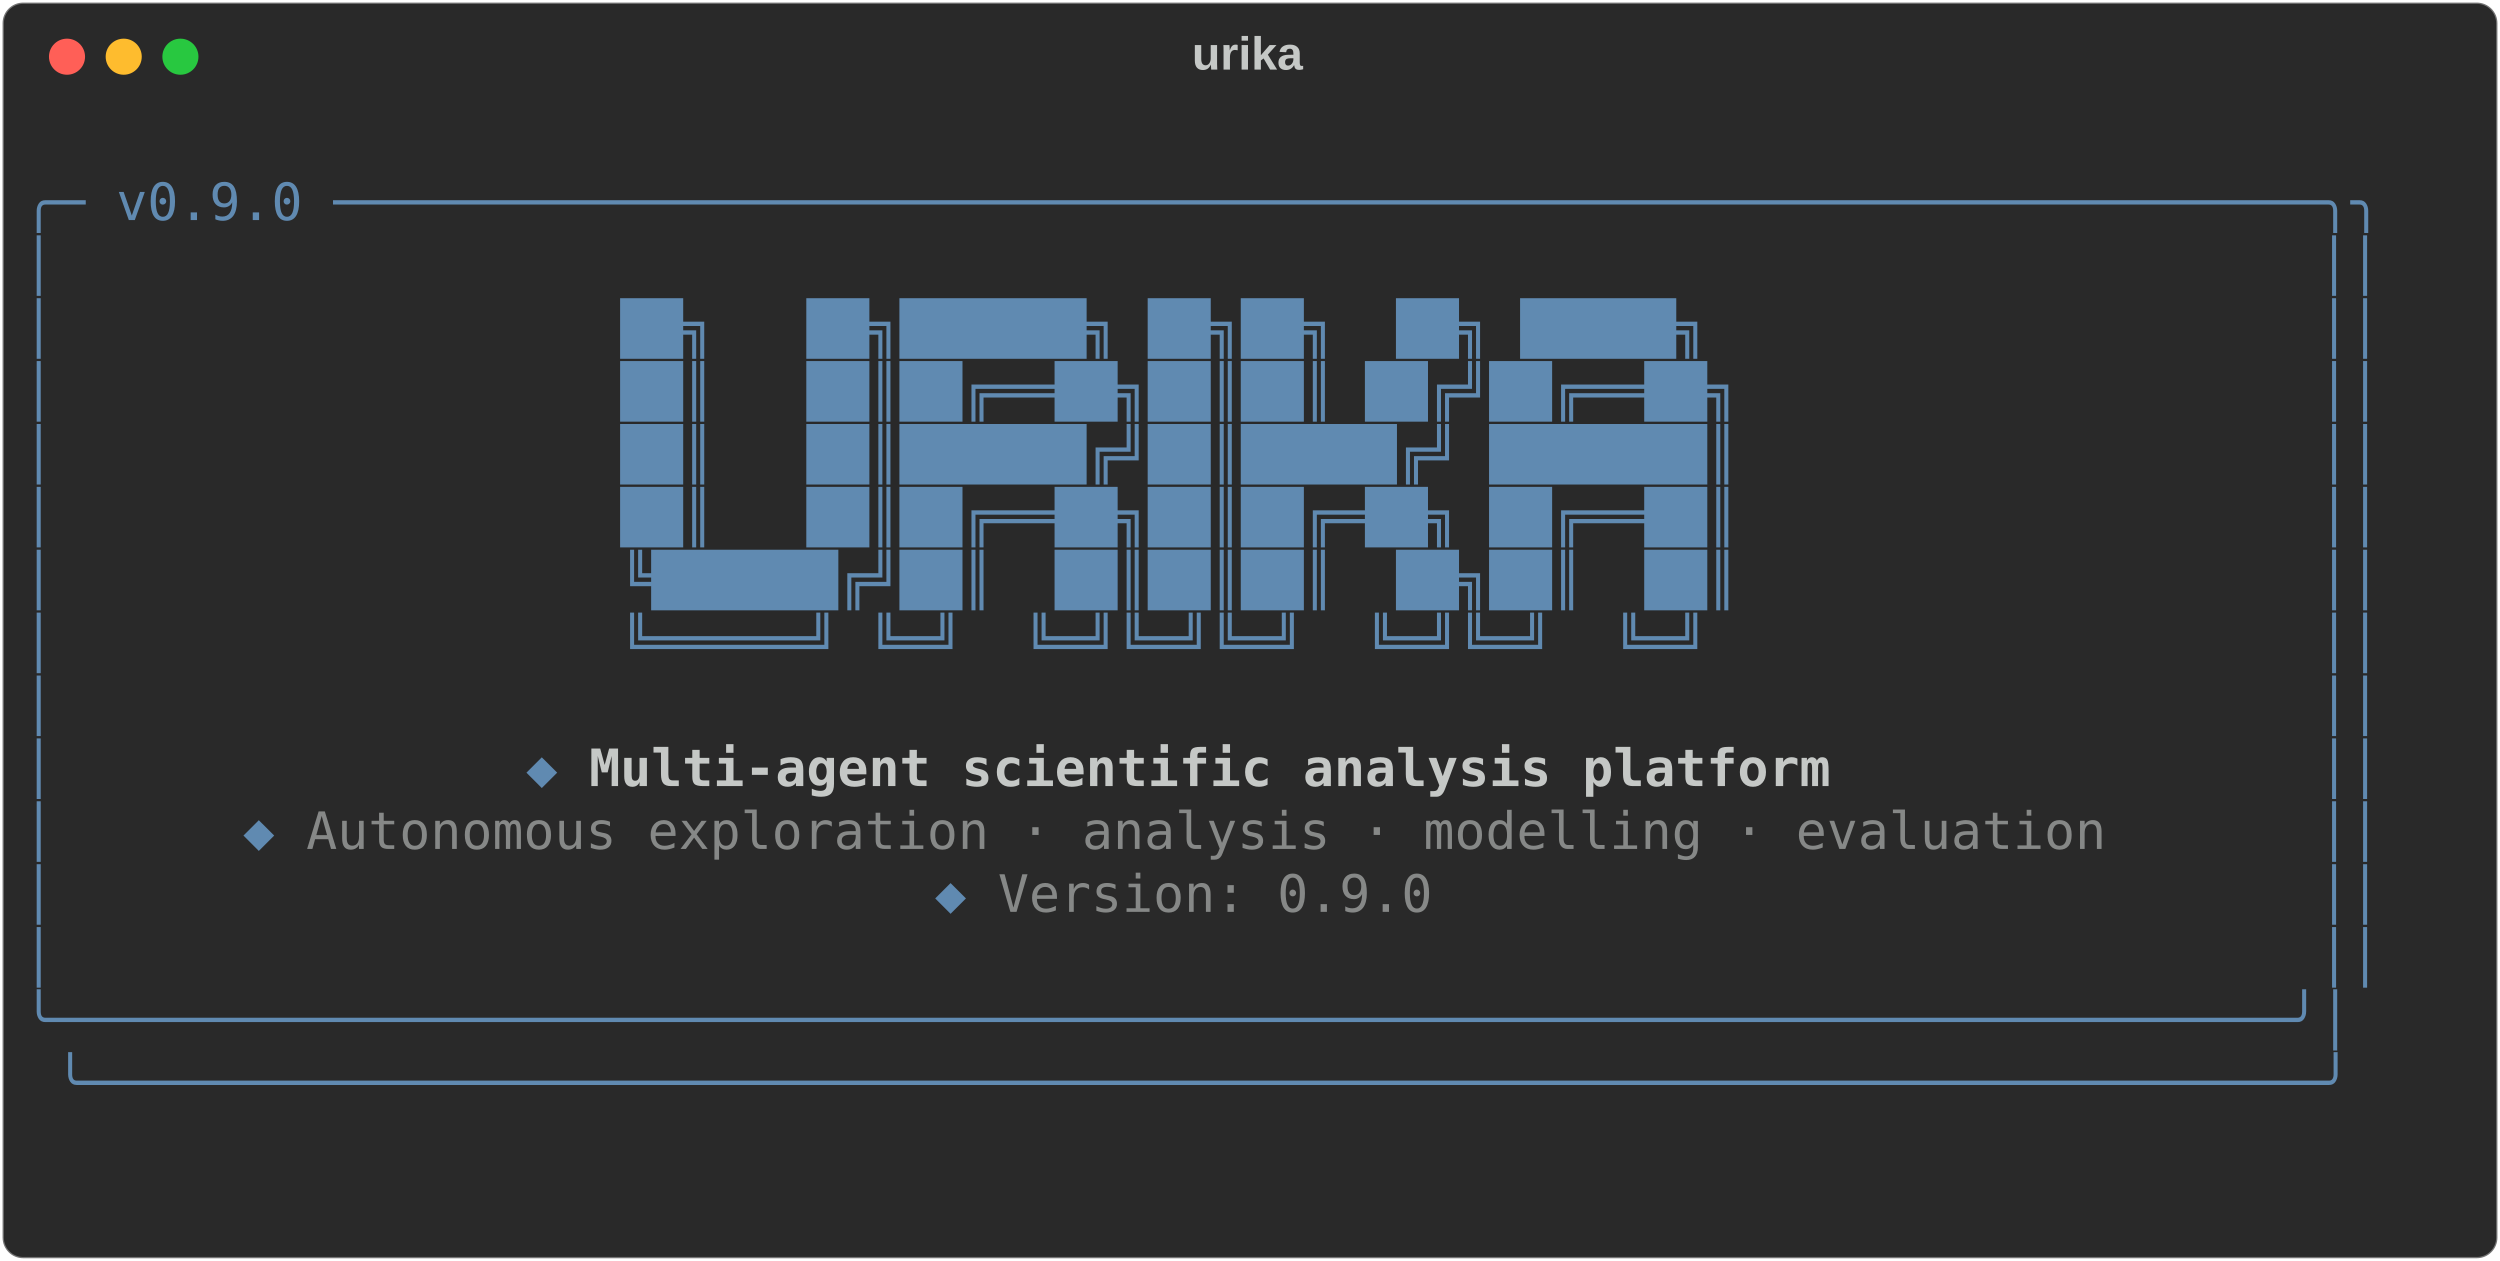
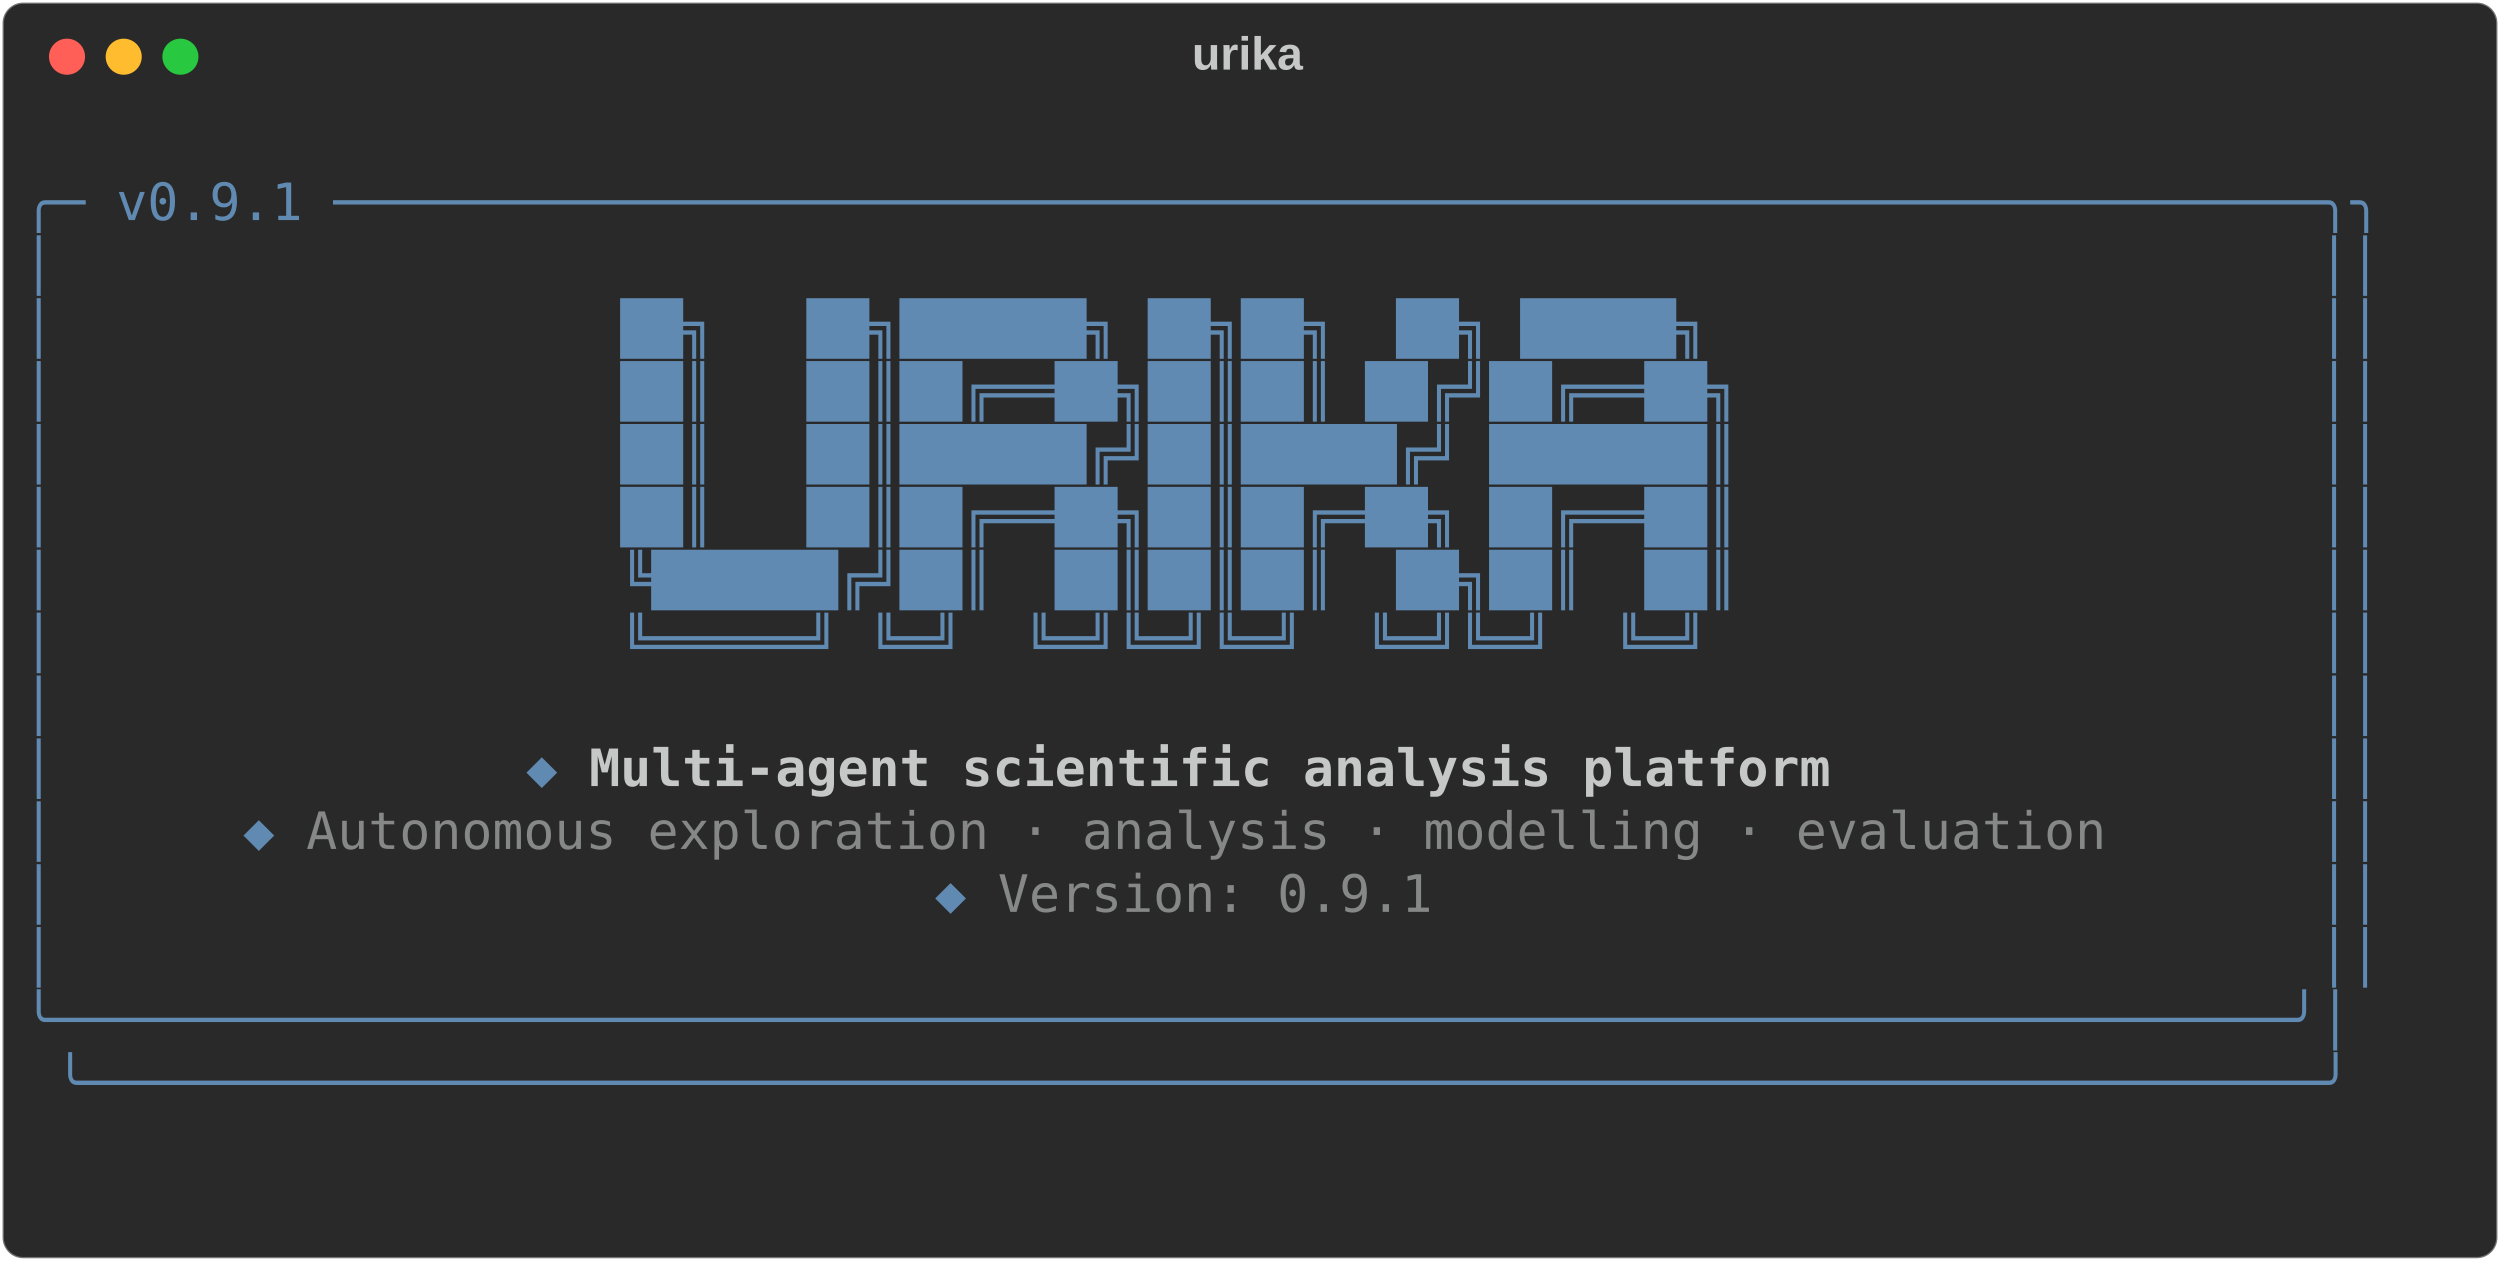
<svg xmlns="http://www.w3.org/2000/svg" class="rich-terminal" viewBox="0 0 970 489.2">
  <style>

    @font-face {
        font-family: "JetBrains Mono", "Fira Code";
        src: local("FiraCode-Regular"),
                url("https://cdnjs.cloudflare.com/ajax/libs/firacode/6.2.0/woff2/FiraCode-Regular.woff2") format("woff2"),
                url("https://cdnjs.cloudflare.com/ajax/libs/firacode/6.2.0/woff/FiraCode-Regular.woff") format("woff");
        font-style: normal;
        font-weight: 400;
    }
    @font-face {
        font-family: "JetBrains Mono", "Fira Code";
        src: local("FiraCode-Bold"),
                url("https://cdnjs.cloudflare.com/ajax/libs/firacode/6.2.0/woff2/FiraCode-Bold.woff2") format("woff2"),
                url("https://cdnjs.cloudflare.com/ajax/libs/firacode/6.2.0/woff/FiraCode-Bold.woff") format("woff");
        font-style: bold;
        font-weight: 700;
    }

-     .terminal-1344080309-matrix {
+     .terminal-1760233911-matrix {
        font-family: JetBrains Mono, Fira Code, DejaVu Sans Mono, monospace;
        font-size: 20px;
        line-height: 24.4px;
        font-variant-east-asian: full-width;
    }

-     .terminal-1344080309-title {
+     .terminal-1760233911-title {
        font-size: 18px;
        font-weight: bold;
        font-family: arial;
    }

-     .terminal-1344080309-r1 { fill: #c5c8c6 }
- .terminal-1344080309-r2 { fill: #608ab1 }
- .terminal-1344080309-r3 { fill: #c5c8c6;font-weight: bold }
- .terminal-1344080309-r4 { fill: #868887 }
+     .terminal-1760233911-r1 { fill: #c5c8c6 }
+ .terminal-1760233911-r2 { fill: #608ab1 }
+ .terminal-1760233911-r3 { fill: #c5c8c6;font-weight: bold }
+ .terminal-1760233911-r4 { fill: #868887 }
    </style>
  <defs>
-     <clipPath id="terminal-1344080309-clip-terminal">
+     <clipPath id="terminal-1760233911-clip-terminal">
      <rect x="0" y="0" width="950.6" height="438.2" />
    </clipPath>
-     <clipPath id="terminal-1344080309-line-0">
+     <clipPath id="terminal-1760233911-line-0">
      <rect x="0" y="1.5" width="951.6" height="24.65" />
    </clipPath>
-     <clipPath id="terminal-1344080309-line-1">
+     <clipPath id="terminal-1760233911-line-1">
      <rect x="0" y="25.9" width="951.6" height="24.65" />
    </clipPath>
-     <clipPath id="terminal-1344080309-line-2">
+     <clipPath id="terminal-1760233911-line-2">
      <rect x="0" y="50.3" width="951.6" height="24.65" />
    </clipPath>
-     <clipPath id="terminal-1344080309-line-3">
+     <clipPath id="terminal-1760233911-line-3">
      <rect x="0" y="74.7" width="951.6" height="24.65" />
    </clipPath>
-     <clipPath id="terminal-1344080309-line-4">
+     <clipPath id="terminal-1760233911-line-4">
      <rect x="0" y="99.1" width="951.6" height="24.65" />
    </clipPath>
-     <clipPath id="terminal-1344080309-line-5">
+     <clipPath id="terminal-1760233911-line-5">
      <rect x="0" y="123.5" width="951.6" height="24.65" />
    </clipPath>
-     <clipPath id="terminal-1344080309-line-6">
+     <clipPath id="terminal-1760233911-line-6">
      <rect x="0" y="147.9" width="951.6" height="24.65" />
    </clipPath>
-     <clipPath id="terminal-1344080309-line-7">
+     <clipPath id="terminal-1760233911-line-7">
      <rect x="0" y="172.3" width="951.6" height="24.65" />
    </clipPath>
-     <clipPath id="terminal-1344080309-line-8">
+     <clipPath id="terminal-1760233911-line-8">
      <rect x="0" y="196.7" width="951.6" height="24.65" />
    </clipPath>
-     <clipPath id="terminal-1344080309-line-9">
+     <clipPath id="terminal-1760233911-line-9">
      <rect x="0" y="221.1" width="951.6" height="24.65" />
    </clipPath>
-     <clipPath id="terminal-1344080309-line-10">
+     <clipPath id="terminal-1760233911-line-10">
      <rect x="0" y="245.5" width="951.6" height="24.65" />
    </clipPath>
-     <clipPath id="terminal-1344080309-line-11">
+     <clipPath id="terminal-1760233911-line-11">
      <rect x="0" y="269.9" width="951.6" height="24.65" />
    </clipPath>
-     <clipPath id="terminal-1344080309-line-12">
+     <clipPath id="terminal-1760233911-line-12">
      <rect x="0" y="294.3" width="951.6" height="24.65" />
    </clipPath>
-     <clipPath id="terminal-1344080309-line-13">
+     <clipPath id="terminal-1760233911-line-13">
      <rect x="0" y="318.7" width="951.6" height="24.65" />
    </clipPath>
-     <clipPath id="terminal-1344080309-line-14">
+     <clipPath id="terminal-1760233911-line-14">
      <rect x="0" y="343.1" width="951.6" height="24.65" />
    </clipPath>
-     <clipPath id="terminal-1344080309-line-15">
+     <clipPath id="terminal-1760233911-line-15">
      <rect x="0" y="367.5" width="951.6" height="24.65" />
    </clipPath>
-     <clipPath id="terminal-1344080309-line-16">
+     <clipPath id="terminal-1760233911-line-16">
      <rect x="0" y="391.9" width="951.6" height="24.65" />
    </clipPath>
  </defs>
  <rect fill="#292929" stroke="rgba(255,255,255,0.35)" stroke-width="1" x="1" y="1" width="968" height="487.2" rx="8" />
-   <text class="terminal-1344080309-title" fill="#c5c8c6" text-anchor="middle" x="484" y="27">urika</text>
+   <text class="terminal-1760233911-title" fill="#c5c8c6" text-anchor="middle" x="484" y="27">urika</text>
  <g transform="translate(26,22)">
    <circle cx="0" cy="0" r="7" fill="#ff5f57" />
    <circle cx="22" cy="0" r="7" fill="#febc2e" />
    <circle cx="44" cy="0" r="7" fill="#28c840" />
  </g>
-   <g transform="translate(9, 41)" clip-path="url(#terminal-1344080309-clip-terminal)">
-     <g class="terminal-1344080309-matrix">
-       <text class="terminal-1344080309-r1" x="951.6" y="20" textLength="12.2" clip-path="url(#terminal-1344080309-line-0)">
+   <g transform="translate(9, 41)" clip-path="url(#terminal-1760233911-clip-terminal)">
+     <g class="terminal-1760233911-matrix">
+       <text class="terminal-1760233911-r1" x="951.6" y="20" textLength="12.2" clip-path="url(#terminal-1760233911-line-0)">
</text>
-       <text class="terminal-1344080309-r2" x="0" y="44.4" textLength="927.2" clip-path="url(#terminal-1344080309-line-1)">╭─ v0.9.0 ────────────────────────────────────────────────────────────────╮╮</text>
-       <text class="terminal-1344080309-r1" x="951.6" y="44.4" textLength="12.2" clip-path="url(#terminal-1344080309-line-1)">
+       <text class="terminal-1760233911-r2" x="0" y="44.4" textLength="927.2" clip-path="url(#terminal-1760233911-line-1)">╭─ v0.9.1 ────────────────────────────────────────────────────────────────╮╮</text>
+       <text class="terminal-1760233911-r1" x="951.6" y="44.4" textLength="12.2" clip-path="url(#terminal-1760233911-line-1)">
</text>
-       <text class="terminal-1344080309-r2" x="0" y="68.8" textLength="12.2" clip-path="url(#terminal-1344080309-line-2)">│</text>
-       <text class="terminal-1344080309-r2" x="890.6" y="68.8" textLength="24.4" clip-path="url(#terminal-1344080309-line-2)">││</text>
-       <text class="terminal-1344080309-r1" x="951.6" y="68.8" textLength="12.2" clip-path="url(#terminal-1344080309-line-2)">
+       <text class="terminal-1760233911-r2" x="0" y="68.8" textLength="12.2" clip-path="url(#terminal-1760233911-line-2)">│</text>
+       <text class="terminal-1760233911-r2" x="890.6" y="68.8" textLength="24.4" clip-path="url(#terminal-1760233911-line-2)">││</text>
+       <text class="terminal-1760233911-r1" x="951.6" y="68.8" textLength="12.2" clip-path="url(#terminal-1760233911-line-2)">
</text>
-       <text class="terminal-1344080309-r2" x="0" y="93.2" textLength="12.2" clip-path="url(#terminal-1344080309-line-3)">│</text>
-       <text class="terminal-1344080309-r2" x="231.8" y="93.2" textLength="439.2" clip-path="url(#terminal-1344080309-line-3)">██╗   ██╗██████╗ ██╗██╗  ██╗ █████╗ </text>
-       <text class="terminal-1344080309-r2" x="890.6" y="93.2" textLength="24.4" clip-path="url(#terminal-1344080309-line-3)">││</text>
-       <text class="terminal-1344080309-r1" x="951.6" y="93.2" textLength="12.2" clip-path="url(#terminal-1344080309-line-3)">
+       <text class="terminal-1760233911-r2" x="0" y="93.2" textLength="12.2" clip-path="url(#terminal-1760233911-line-3)">│</text>
+       <text class="terminal-1760233911-r2" x="231.8" y="93.2" textLength="439.2" clip-path="url(#terminal-1760233911-line-3)">██╗   ██╗██████╗ ██╗██╗  ██╗ █████╗ </text>
+       <text class="terminal-1760233911-r2" x="890.6" y="93.2" textLength="24.4" clip-path="url(#terminal-1760233911-line-3)">││</text>
+       <text class="terminal-1760233911-r1" x="951.6" y="93.2" textLength="12.2" clip-path="url(#terminal-1760233911-line-3)">
</text>
-       <text class="terminal-1344080309-r2" x="0" y="117.6" textLength="12.2" clip-path="url(#terminal-1344080309-line-4)">│</text>
-       <text class="terminal-1344080309-r2" x="231.8" y="117.6" textLength="439.2" clip-path="url(#terminal-1344080309-line-4)">██║   ██║██╔══██╗██║██║ ██╔╝██╔══██╗</text>
-       <text class="terminal-1344080309-r2" x="890.6" y="117.6" textLength="24.4" clip-path="url(#terminal-1344080309-line-4)">││</text>
-       <text class="terminal-1344080309-r1" x="951.6" y="117.6" textLength="12.2" clip-path="url(#terminal-1344080309-line-4)">
+       <text class="terminal-1760233911-r2" x="0" y="117.6" textLength="12.2" clip-path="url(#terminal-1760233911-line-4)">│</text>
+       <text class="terminal-1760233911-r2" x="231.8" y="117.6" textLength="439.2" clip-path="url(#terminal-1760233911-line-4)">██║   ██║██╔══██╗██║██║ ██╔╝██╔══██╗</text>
+       <text class="terminal-1760233911-r2" x="890.6" y="117.6" textLength="24.4" clip-path="url(#terminal-1760233911-line-4)">││</text>
+       <text class="terminal-1760233911-r1" x="951.6" y="117.6" textLength="12.2" clip-path="url(#terminal-1760233911-line-4)">
</text>
-       <text class="terminal-1344080309-r2" x="0" y="142" textLength="12.2" clip-path="url(#terminal-1344080309-line-5)">│</text>
-       <text class="terminal-1344080309-r2" x="231.8" y="142" textLength="439.2" clip-path="url(#terminal-1344080309-line-5)">██║   ██║██████╔╝██║█████╔╝ ███████║</text>
-       <text class="terminal-1344080309-r2" x="890.6" y="142" textLength="24.4" clip-path="url(#terminal-1344080309-line-5)">││</text>
-       <text class="terminal-1344080309-r1" x="951.6" y="142" textLength="12.2" clip-path="url(#terminal-1344080309-line-5)">
+       <text class="terminal-1760233911-r2" x="0" y="142" textLength="12.2" clip-path="url(#terminal-1760233911-line-5)">│</text>
+       <text class="terminal-1760233911-r2" x="231.8" y="142" textLength="439.2" clip-path="url(#terminal-1760233911-line-5)">██║   ██║██████╔╝██║█████╔╝ ███████║</text>
+       <text class="terminal-1760233911-r2" x="890.6" y="142" textLength="24.4" clip-path="url(#terminal-1760233911-line-5)">││</text>
+       <text class="terminal-1760233911-r1" x="951.6" y="142" textLength="12.2" clip-path="url(#terminal-1760233911-line-5)">
</text>
-       <text class="terminal-1344080309-r2" x="0" y="166.4" textLength="12.2" clip-path="url(#terminal-1344080309-line-6)">│</text>
-       <text class="terminal-1344080309-r2" x="231.8" y="166.4" textLength="439.2" clip-path="url(#terminal-1344080309-line-6)">██║   ██║██╔══██╗██║██╔═██╗ ██╔══██║</text>
-       <text class="terminal-1344080309-r2" x="890.6" y="166.4" textLength="24.4" clip-path="url(#terminal-1344080309-line-6)">││</text>
-       <text class="terminal-1344080309-r1" x="951.6" y="166.4" textLength="12.2" clip-path="url(#terminal-1344080309-line-6)">
+       <text class="terminal-1760233911-r2" x="0" y="166.4" textLength="12.2" clip-path="url(#terminal-1760233911-line-6)">│</text>
+       <text class="terminal-1760233911-r2" x="231.8" y="166.4" textLength="439.2" clip-path="url(#terminal-1760233911-line-6)">██║   ██║██╔══██╗██║██╔═██╗ ██╔══██║</text>
+       <text class="terminal-1760233911-r2" x="890.6" y="166.4" textLength="24.4" clip-path="url(#terminal-1760233911-line-6)">││</text>
+       <text class="terminal-1760233911-r1" x="951.6" y="166.4" textLength="12.2" clip-path="url(#terminal-1760233911-line-6)">
</text>
-       <text class="terminal-1344080309-r2" x="0" y="190.8" textLength="12.2" clip-path="url(#terminal-1344080309-line-7)">│</text>
-       <text class="terminal-1344080309-r2" x="231.8" y="190.8" textLength="439.2" clip-path="url(#terminal-1344080309-line-7)">╚██████╔╝██║  ██║██║██║  ██╗██║  ██║</text>
-       <text class="terminal-1344080309-r2" x="890.6" y="190.8" textLength="24.4" clip-path="url(#terminal-1344080309-line-7)">││</text>
-       <text class="terminal-1344080309-r1" x="951.6" y="190.8" textLength="12.2" clip-path="url(#terminal-1344080309-line-7)">
+       <text class="terminal-1760233911-r2" x="0" y="190.8" textLength="12.2" clip-path="url(#terminal-1760233911-line-7)">│</text>
+       <text class="terminal-1760233911-r2" x="231.8" y="190.8" textLength="439.2" clip-path="url(#terminal-1760233911-line-7)">╚██████╔╝██║  ██║██║██║  ██╗██║  ██║</text>
+       <text class="terminal-1760233911-r2" x="890.6" y="190.8" textLength="24.4" clip-path="url(#terminal-1760233911-line-7)">││</text>
+       <text class="terminal-1760233911-r1" x="951.6" y="190.8" textLength="12.2" clip-path="url(#terminal-1760233911-line-7)">
</text>
-       <text class="terminal-1344080309-r2" x="0" y="215.2" textLength="12.2" clip-path="url(#terminal-1344080309-line-8)">│</text>
-       <text class="terminal-1344080309-r2" x="231.8" y="215.2" textLength="439.2" clip-path="url(#terminal-1344080309-line-8)"> ╚═════╝ ╚═╝  ╚═╝╚═╝╚═╝  ╚═╝╚═╝  ╚═╝</text>
-       <text class="terminal-1344080309-r2" x="890.6" y="215.2" textLength="24.4" clip-path="url(#terminal-1344080309-line-8)">││</text>
-       <text class="terminal-1344080309-r1" x="951.6" y="215.2" textLength="12.2" clip-path="url(#terminal-1344080309-line-8)">
+       <text class="terminal-1760233911-r2" x="0" y="215.2" textLength="12.2" clip-path="url(#terminal-1760233911-line-8)">│</text>
+       <text class="terminal-1760233911-r2" x="231.8" y="215.2" textLength="439.2" clip-path="url(#terminal-1760233911-line-8)"> ╚═════╝ ╚═╝  ╚═╝╚═╝╚═╝  ╚═╝╚═╝  ╚═╝</text>
+       <text class="terminal-1760233911-r2" x="890.6" y="215.2" textLength="24.4" clip-path="url(#terminal-1760233911-line-8)">││</text>
+       <text class="terminal-1760233911-r1" x="951.6" y="215.2" textLength="12.2" clip-path="url(#terminal-1760233911-line-8)">
</text>
-       <text class="terminal-1344080309-r2" x="0" y="239.6" textLength="12.2" clip-path="url(#terminal-1344080309-line-9)">│</text>
-       <text class="terminal-1344080309-r2" x="890.6" y="239.6" textLength="24.4" clip-path="url(#terminal-1344080309-line-9)">││</text>
-       <text class="terminal-1344080309-r1" x="951.6" y="239.6" textLength="12.2" clip-path="url(#terminal-1344080309-line-9)">
+       <text class="terminal-1760233911-r2" x="0" y="239.6" textLength="12.2" clip-path="url(#terminal-1760233911-line-9)">│</text>
+       <text class="terminal-1760233911-r2" x="890.6" y="239.6" textLength="24.4" clip-path="url(#terminal-1760233911-line-9)">││</text>
+       <text class="terminal-1760233911-r1" x="951.6" y="239.6" textLength="12.2" clip-path="url(#terminal-1760233911-line-9)">
</text>
-       <text class="terminal-1344080309-r2" x="0" y="264" textLength="12.2" clip-path="url(#terminal-1344080309-line-10)">│</text>
-       <text class="terminal-1344080309-r2" x="195.2" y="264" textLength="12.2" clip-path="url(#terminal-1344080309-line-10)">◆</text>
-       <text class="terminal-1344080309-r3" x="219.6" y="264" textLength="488" clip-path="url(#terminal-1344080309-line-10)">Multi-agent scientific analysis platform</text>
-       <text class="terminal-1344080309-r2" x="890.6" y="264" textLength="24.4" clip-path="url(#terminal-1344080309-line-10)">││</text>
-       <text class="terminal-1344080309-r1" x="951.6" y="264" textLength="12.2" clip-path="url(#terminal-1344080309-line-10)">
+       <text class="terminal-1760233911-r2" x="0" y="264" textLength="12.2" clip-path="url(#terminal-1760233911-line-10)">│</text>
+       <text class="terminal-1760233911-r2" x="195.2" y="264" textLength="12.2" clip-path="url(#terminal-1760233911-line-10)">◆</text>
+       <text class="terminal-1760233911-r3" x="219.6" y="264" textLength="488" clip-path="url(#terminal-1760233911-line-10)">Multi-agent scientific analysis platform</text>
+       <text class="terminal-1760233911-r2" x="890.6" y="264" textLength="24.4" clip-path="url(#terminal-1760233911-line-10)">││</text>
+       <text class="terminal-1760233911-r1" x="951.6" y="264" textLength="12.2" clip-path="url(#terminal-1760233911-line-10)">
</text>
-       <text class="terminal-1344080309-r2" x="0" y="288.4" textLength="12.2" clip-path="url(#terminal-1344080309-line-11)">│</text>
-       <text class="terminal-1344080309-r2" x="85.4" y="288.4" textLength="12.2" clip-path="url(#terminal-1344080309-line-11)">◆</text>
-       <text class="terminal-1344080309-r4" x="109.8" y="288.4" textLength="707.6" clip-path="url(#terminal-1344080309-line-11)">Autonomous exploration · analysis · modelling · evaluation</text>
-       <text class="terminal-1344080309-r2" x="890.6" y="288.4" textLength="24.4" clip-path="url(#terminal-1344080309-line-11)">││</text>
-       <text class="terminal-1344080309-r1" x="951.6" y="288.4" textLength="12.2" clip-path="url(#terminal-1344080309-line-11)">
+       <text class="terminal-1760233911-r2" x="0" y="288.4" textLength="12.2" clip-path="url(#terminal-1760233911-line-11)">│</text>
+       <text class="terminal-1760233911-r2" x="85.4" y="288.4" textLength="12.2" clip-path="url(#terminal-1760233911-line-11)">◆</text>
+       <text class="terminal-1760233911-r4" x="109.8" y="288.4" textLength="707.6" clip-path="url(#terminal-1760233911-line-11)">Autonomous exploration · analysis · modelling · evaluation</text>
+       <text class="terminal-1760233911-r2" x="890.6" y="288.4" textLength="24.4" clip-path="url(#terminal-1760233911-line-11)">││</text>
+       <text class="terminal-1760233911-r1" x="951.6" y="288.4" textLength="12.2" clip-path="url(#terminal-1760233911-line-11)">
</text>
-       <text class="terminal-1344080309-r2" x="0" y="312.8" textLength="12.2" clip-path="url(#terminal-1344080309-line-12)">│</text>
-       <text class="terminal-1344080309-r2" x="353.8" y="312.8" textLength="12.2" clip-path="url(#terminal-1344080309-line-12)">◆</text>
-       <text class="terminal-1344080309-r4" x="378.2" y="312.8" textLength="170.8" clip-path="url(#terminal-1344080309-line-12)">Version: 0.9.0</text>
-       <text class="terminal-1344080309-r2" x="890.6" y="312.8" textLength="24.4" clip-path="url(#terminal-1344080309-line-12)">││</text>
-       <text class="terminal-1344080309-r1" x="951.6" y="312.8" textLength="12.2" clip-path="url(#terminal-1344080309-line-12)">
+       <text class="terminal-1760233911-r2" x="0" y="312.8" textLength="12.2" clip-path="url(#terminal-1760233911-line-12)">│</text>
+       <text class="terminal-1760233911-r2" x="353.8" y="312.8" textLength="12.2" clip-path="url(#terminal-1760233911-line-12)">◆</text>
+       <text class="terminal-1760233911-r4" x="378.2" y="312.8" textLength="170.8" clip-path="url(#terminal-1760233911-line-12)">Version: 0.9.1</text>
+       <text class="terminal-1760233911-r2" x="890.6" y="312.8" textLength="24.4" clip-path="url(#terminal-1760233911-line-12)">││</text>
+       <text class="terminal-1760233911-r1" x="951.6" y="312.8" textLength="12.2" clip-path="url(#terminal-1760233911-line-12)">
</text>
-       <text class="terminal-1344080309-r2" x="0" y="337.2" textLength="12.2" clip-path="url(#terminal-1344080309-line-13)">│</text>
-       <text class="terminal-1344080309-r2" x="890.6" y="337.2" textLength="24.4" clip-path="url(#terminal-1344080309-line-13)">││</text>
-       <text class="terminal-1344080309-r1" x="951.6" y="337.2" textLength="12.2" clip-path="url(#terminal-1344080309-line-13)">
+       <text class="terminal-1760233911-r2" x="0" y="337.2" textLength="12.2" clip-path="url(#terminal-1760233911-line-13)">│</text>
+       <text class="terminal-1760233911-r2" x="890.6" y="337.2" textLength="24.4" clip-path="url(#terminal-1760233911-line-13)">││</text>
+       <text class="terminal-1760233911-r1" x="951.6" y="337.2" textLength="12.2" clip-path="url(#terminal-1760233911-line-13)">
</text>
-       <text class="terminal-1344080309-r2" x="0" y="361.6" textLength="915" clip-path="url(#terminal-1344080309-line-14)">╰────────────────────────────────────────────────────────────────────────╯│</text>
-       <text class="terminal-1344080309-r1" x="951.6" y="361.6" textLength="12.2" clip-path="url(#terminal-1344080309-line-14)">
+       <text class="terminal-1760233911-r2" x="0" y="361.6" textLength="915" clip-path="url(#terminal-1760233911-line-14)">╰────────────────────────────────────────────────────────────────────────╯│</text>
+       <text class="terminal-1760233911-r1" x="951.6" y="361.6" textLength="12.2" clip-path="url(#terminal-1760233911-line-14)">
</text>
-       <text class="terminal-1344080309-r2" x="12.2" y="386" textLength="902.8" clip-path="url(#terminal-1344080309-line-15)">╰────────────────────────────────────────────────────────────────────────╯</text>
-       <text class="terminal-1344080309-r1" x="951.6" y="386" textLength="12.2" clip-path="url(#terminal-1344080309-line-15)">
+       <text class="terminal-1760233911-r2" x="12.2" y="386" textLength="902.8" clip-path="url(#terminal-1760233911-line-15)">╰────────────────────────────────────────────────────────────────────────╯</text>
+       <text class="terminal-1760233911-r1" x="951.6" y="386" textLength="12.2" clip-path="url(#terminal-1760233911-line-15)">
</text>
-       <text class="terminal-1344080309-r1" x="951.6" y="410.4" textLength="12.2" clip-path="url(#terminal-1344080309-line-16)">
+       <text class="terminal-1760233911-r1" x="951.6" y="410.4" textLength="12.2" clip-path="url(#terminal-1760233911-line-16)">
</text>
-       <text class="terminal-1344080309-r1" x="951.6" y="434.8" textLength="12.2" clip-path="url(#terminal-1344080309-line-17)">
+       <text class="terminal-1760233911-r1" x="951.6" y="434.8" textLength="12.2" clip-path="url(#terminal-1760233911-line-17)">
</text>
    </g>
  </g>
</svg>
